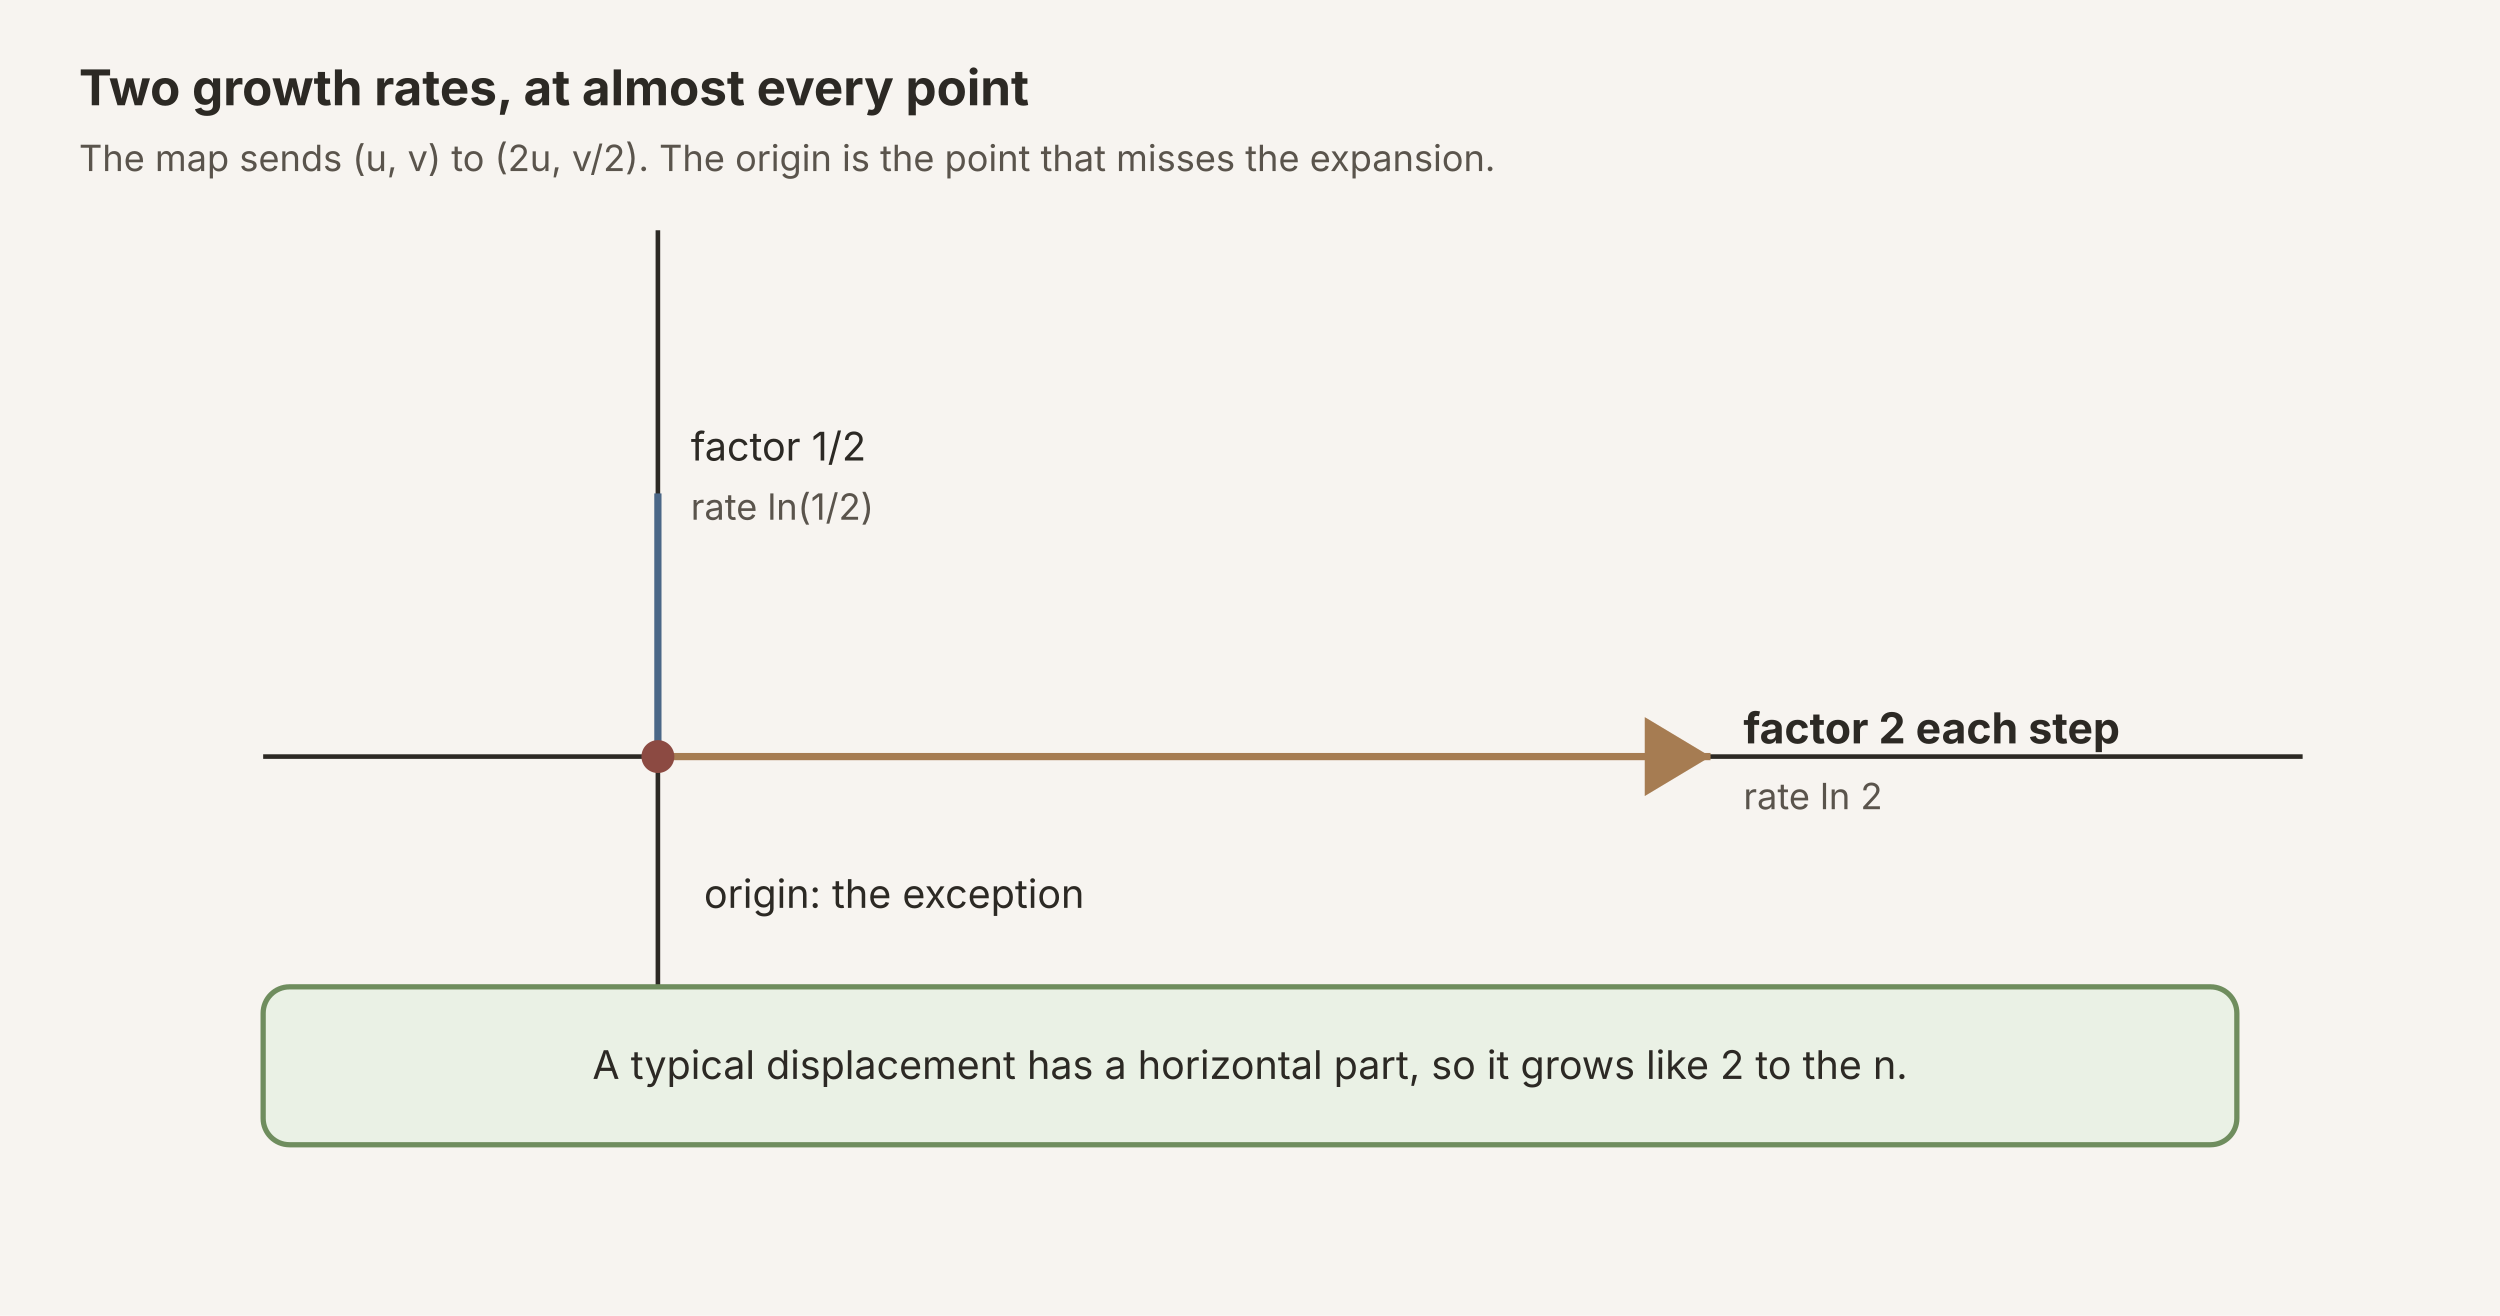
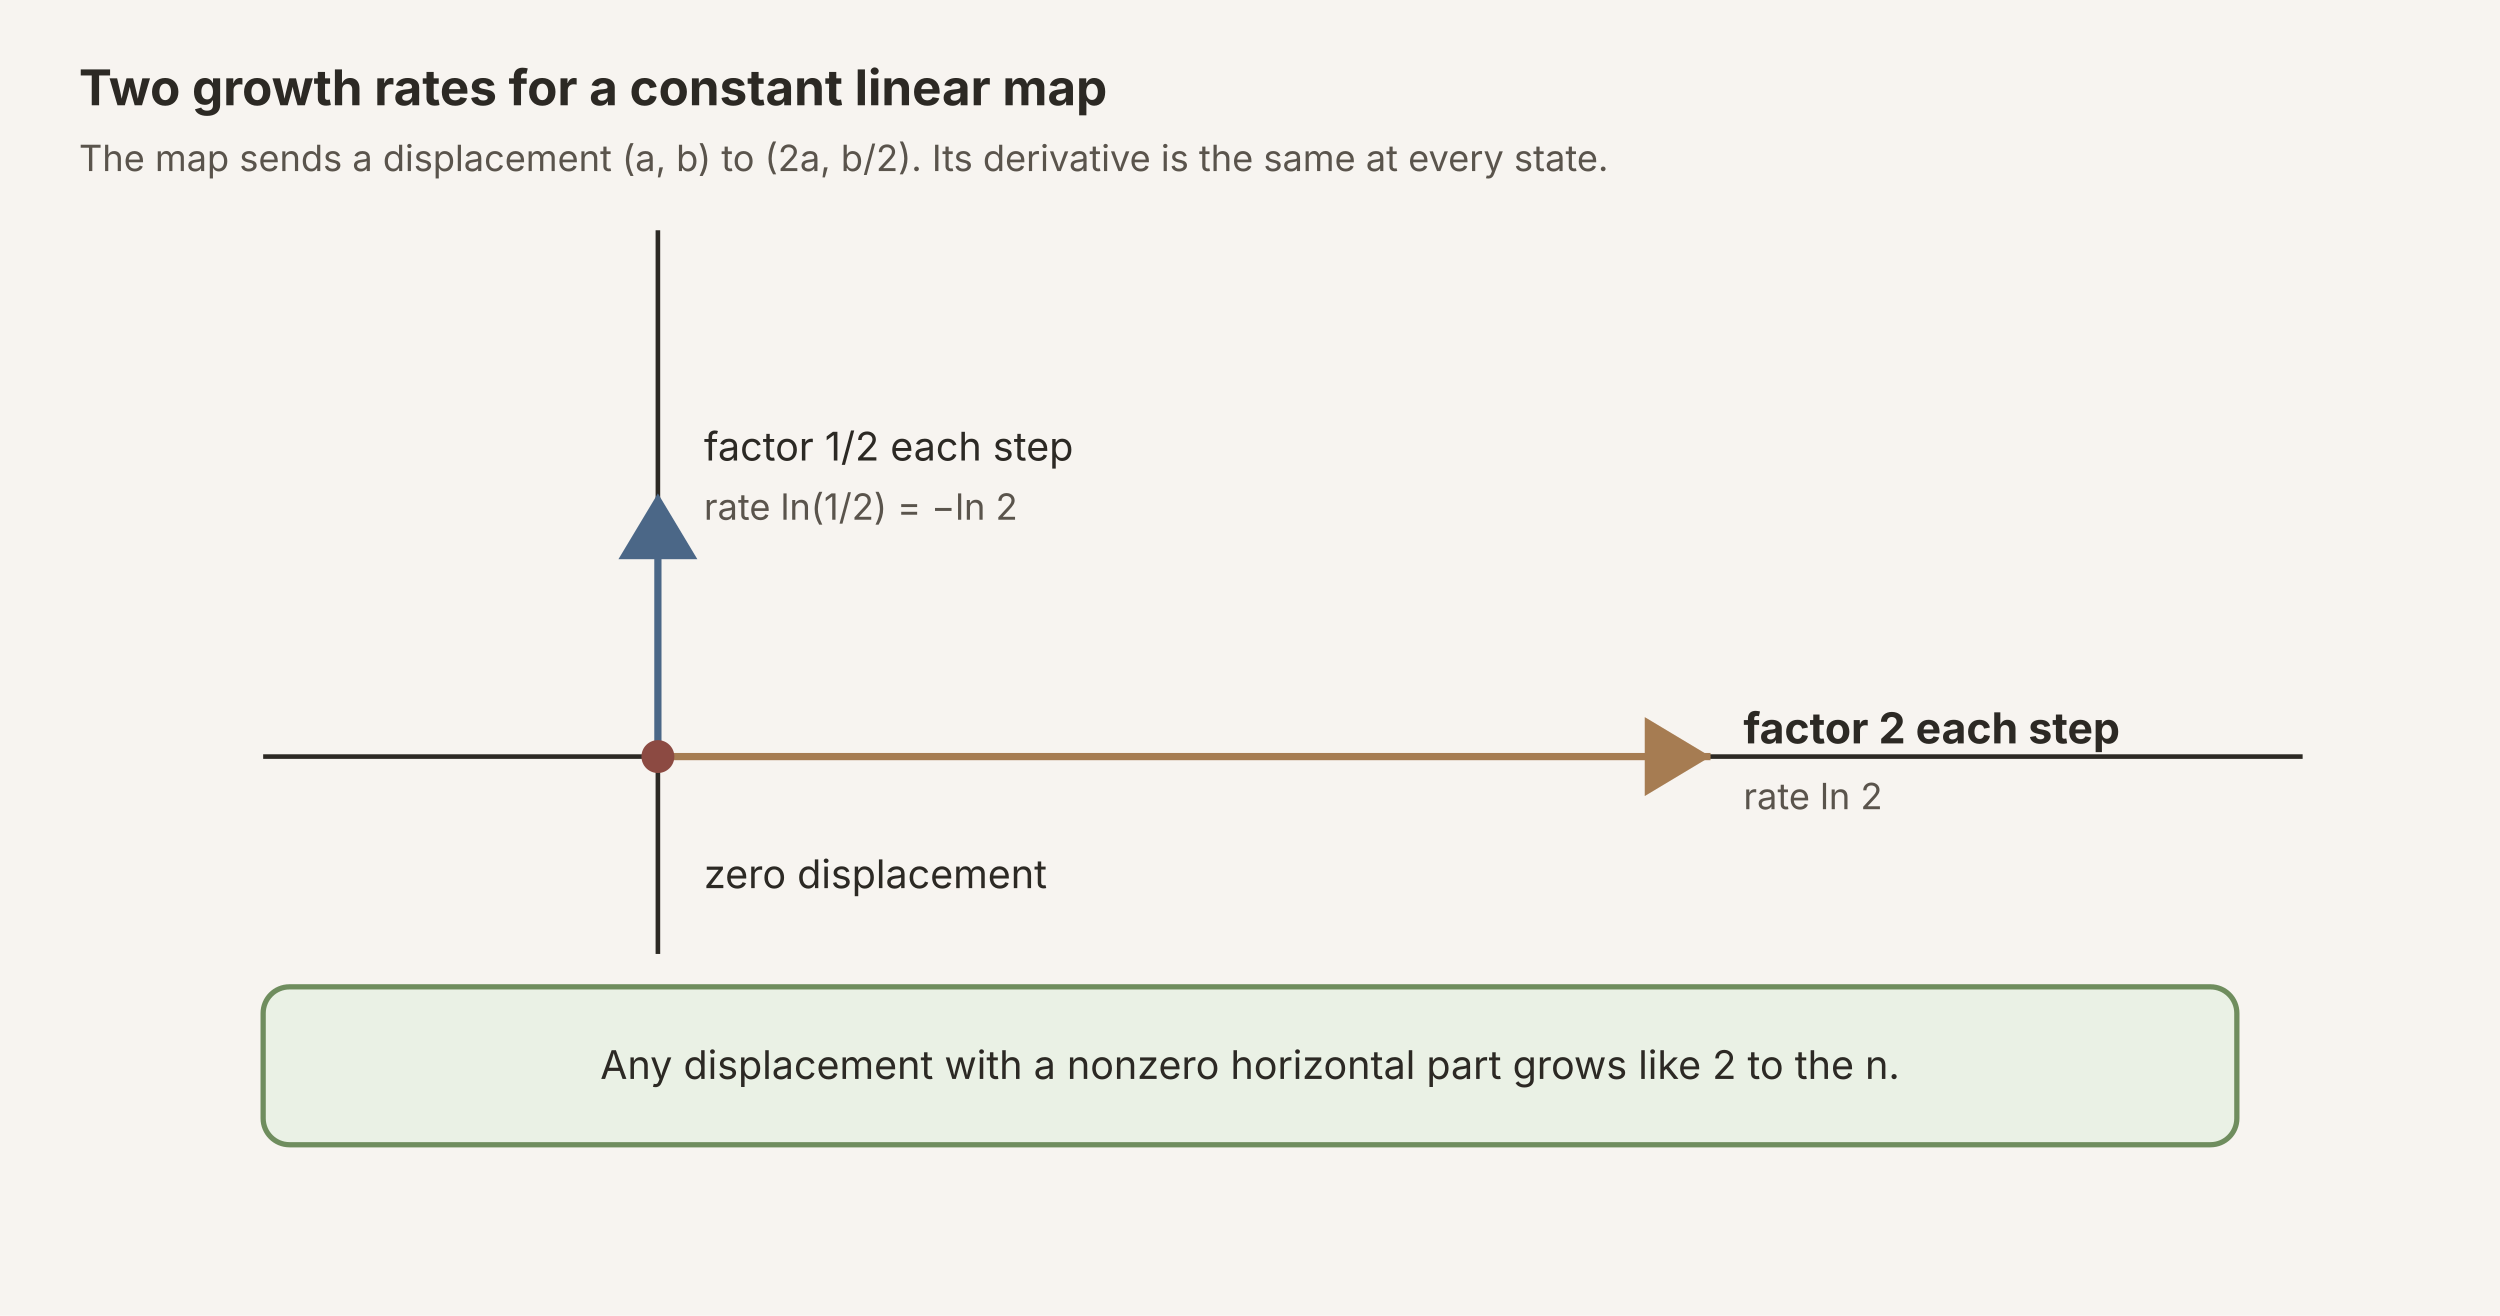
<svg xmlns="http://www.w3.org/2000/svg" width="760" height="400" viewBox="0 0 760 400" role="img" aria-labelledby="oseTitle oseDesc">
  <rect width="760" height="400" fill="#F7F4F0" />
  <style>
    .t{font-family:Inter,Arial,Helvetica,sans-serif;fill:#2C2924}
    .title{font-size:15px;font-weight:700}
    .h{font-size:13px;font-weight:700}
    .s{font-size:12px}
    .m{font-size:11px;fill:#5A544C}
    .card{fill:#FBF9F6;stroke:#C4B8A8;stroke-width:1.4}
    .row{fill:#E8F0F7;stroke:#4B6787;stroke-width:1.2}
    .target{fill:#F3E8E0;stroke:#A67C52;stroke-width:2.2}
    .ok{fill:#EAF1E5;stroke:#6F8D5E;stroke-width:1.6}
    .bad{fill:#F8E8E6;stroke:#8C4A42;stroke-width:1.6}
    .line{fill:none;stroke:#A67C52;stroke-width:2.2}
    .blue{fill:none;stroke:#4B6787;stroke-width:2.2}
    .ink{stroke:#2C2924;stroke-width:1.4;fill:none}
  </style>
-   <text x="24" y="32" class="t title">Two growth rates, at almost every point</text>
-   <text x="24" y="52" class="t m">The map sends (u, v) to (2u, v/2). The origin is the point that misses the expansion.</text>
+   <text x="24" y="32" class="t title">Two growth rates for a constant linear map</text>
+   <text x="24" y="52" class="t m">The map sends a displacement (a, b) to (2a, b/2). Its derivative is the same at every state.</text>
  <line x1="80" y1="230" x2="700" y2="230" class="ink" />
-   <line x1="200" y1="70" x2="200" y2="340" class="ink" />
+   <line x1="200" y1="70" x2="200" y2="290" class="ink" />
  <path d="M200 230 H520" class="line" />
  <path d="M500 218 L520 230 L500 242" fill="#A67C52" />
  <text x="530" y="226" class="t h">factor 2 each step</text>
  <text x="530" y="246" class="t m">rate ln 2</text>
-   <path d="M200 230 V150" class="blue" />
-   <text x="210" y="140" class="t s">factor 1/2</text>
-   <text x="210" y="158" class="t m">rate ln(1/2)</text>
+   <path d="M200 230 V152" class="blue" />
+   <path d="M188 170 L200 150 L212 170" fill="#4B6787" />
+   <text x="214" y="140" class="t s">factor 1/2 each step</text>
+   <text x="214" y="158" class="t m">rate ln(1/2) = −ln 2</text>
  <circle cx="200" cy="230" r="5" fill="#8C4A42" />
-   <text x="214" y="276" class="t s">origin: the exception</text>
+   <text x="214" y="270" class="t s">zero displacement</text>
  <rect x="80" y="300" width="600" height="48" rx="8" class="ok" />
-   <text x="380" y="328" text-anchor="middle" class="t s">A typical displacement has a horizontal part, so it grows like 2 to the n.</text>
+   <text x="380" y="328" text-anchor="middle" class="t s">Any displacement with a nonzero horizontal part grows like 2 to the n.</text>
</svg>
